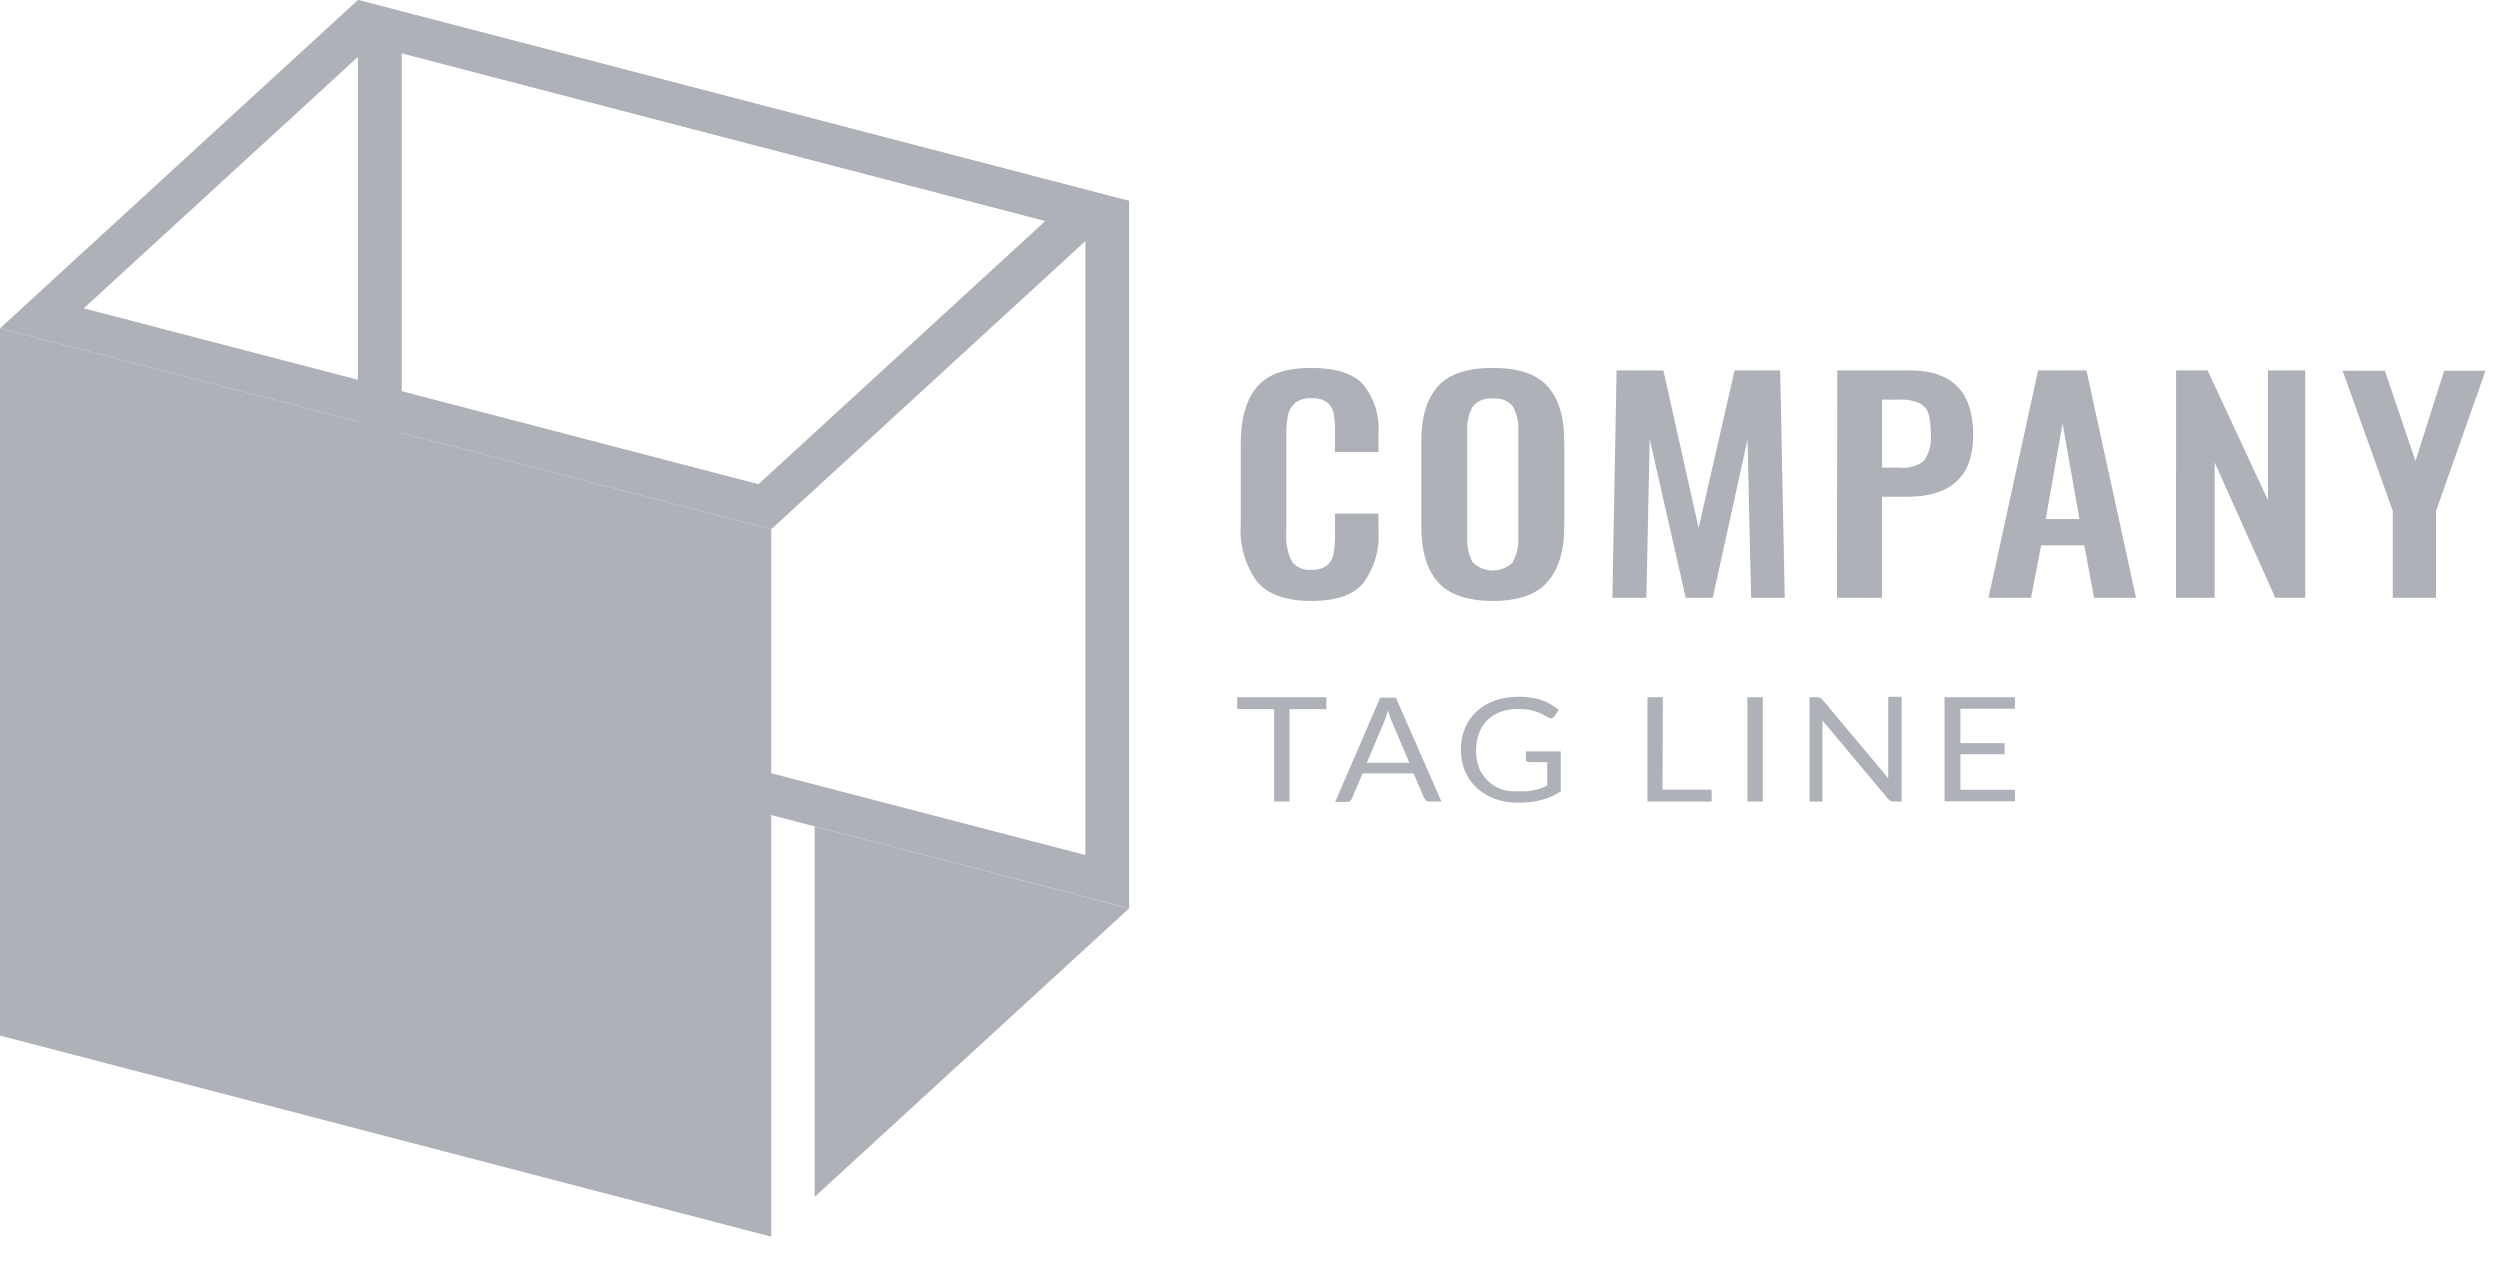
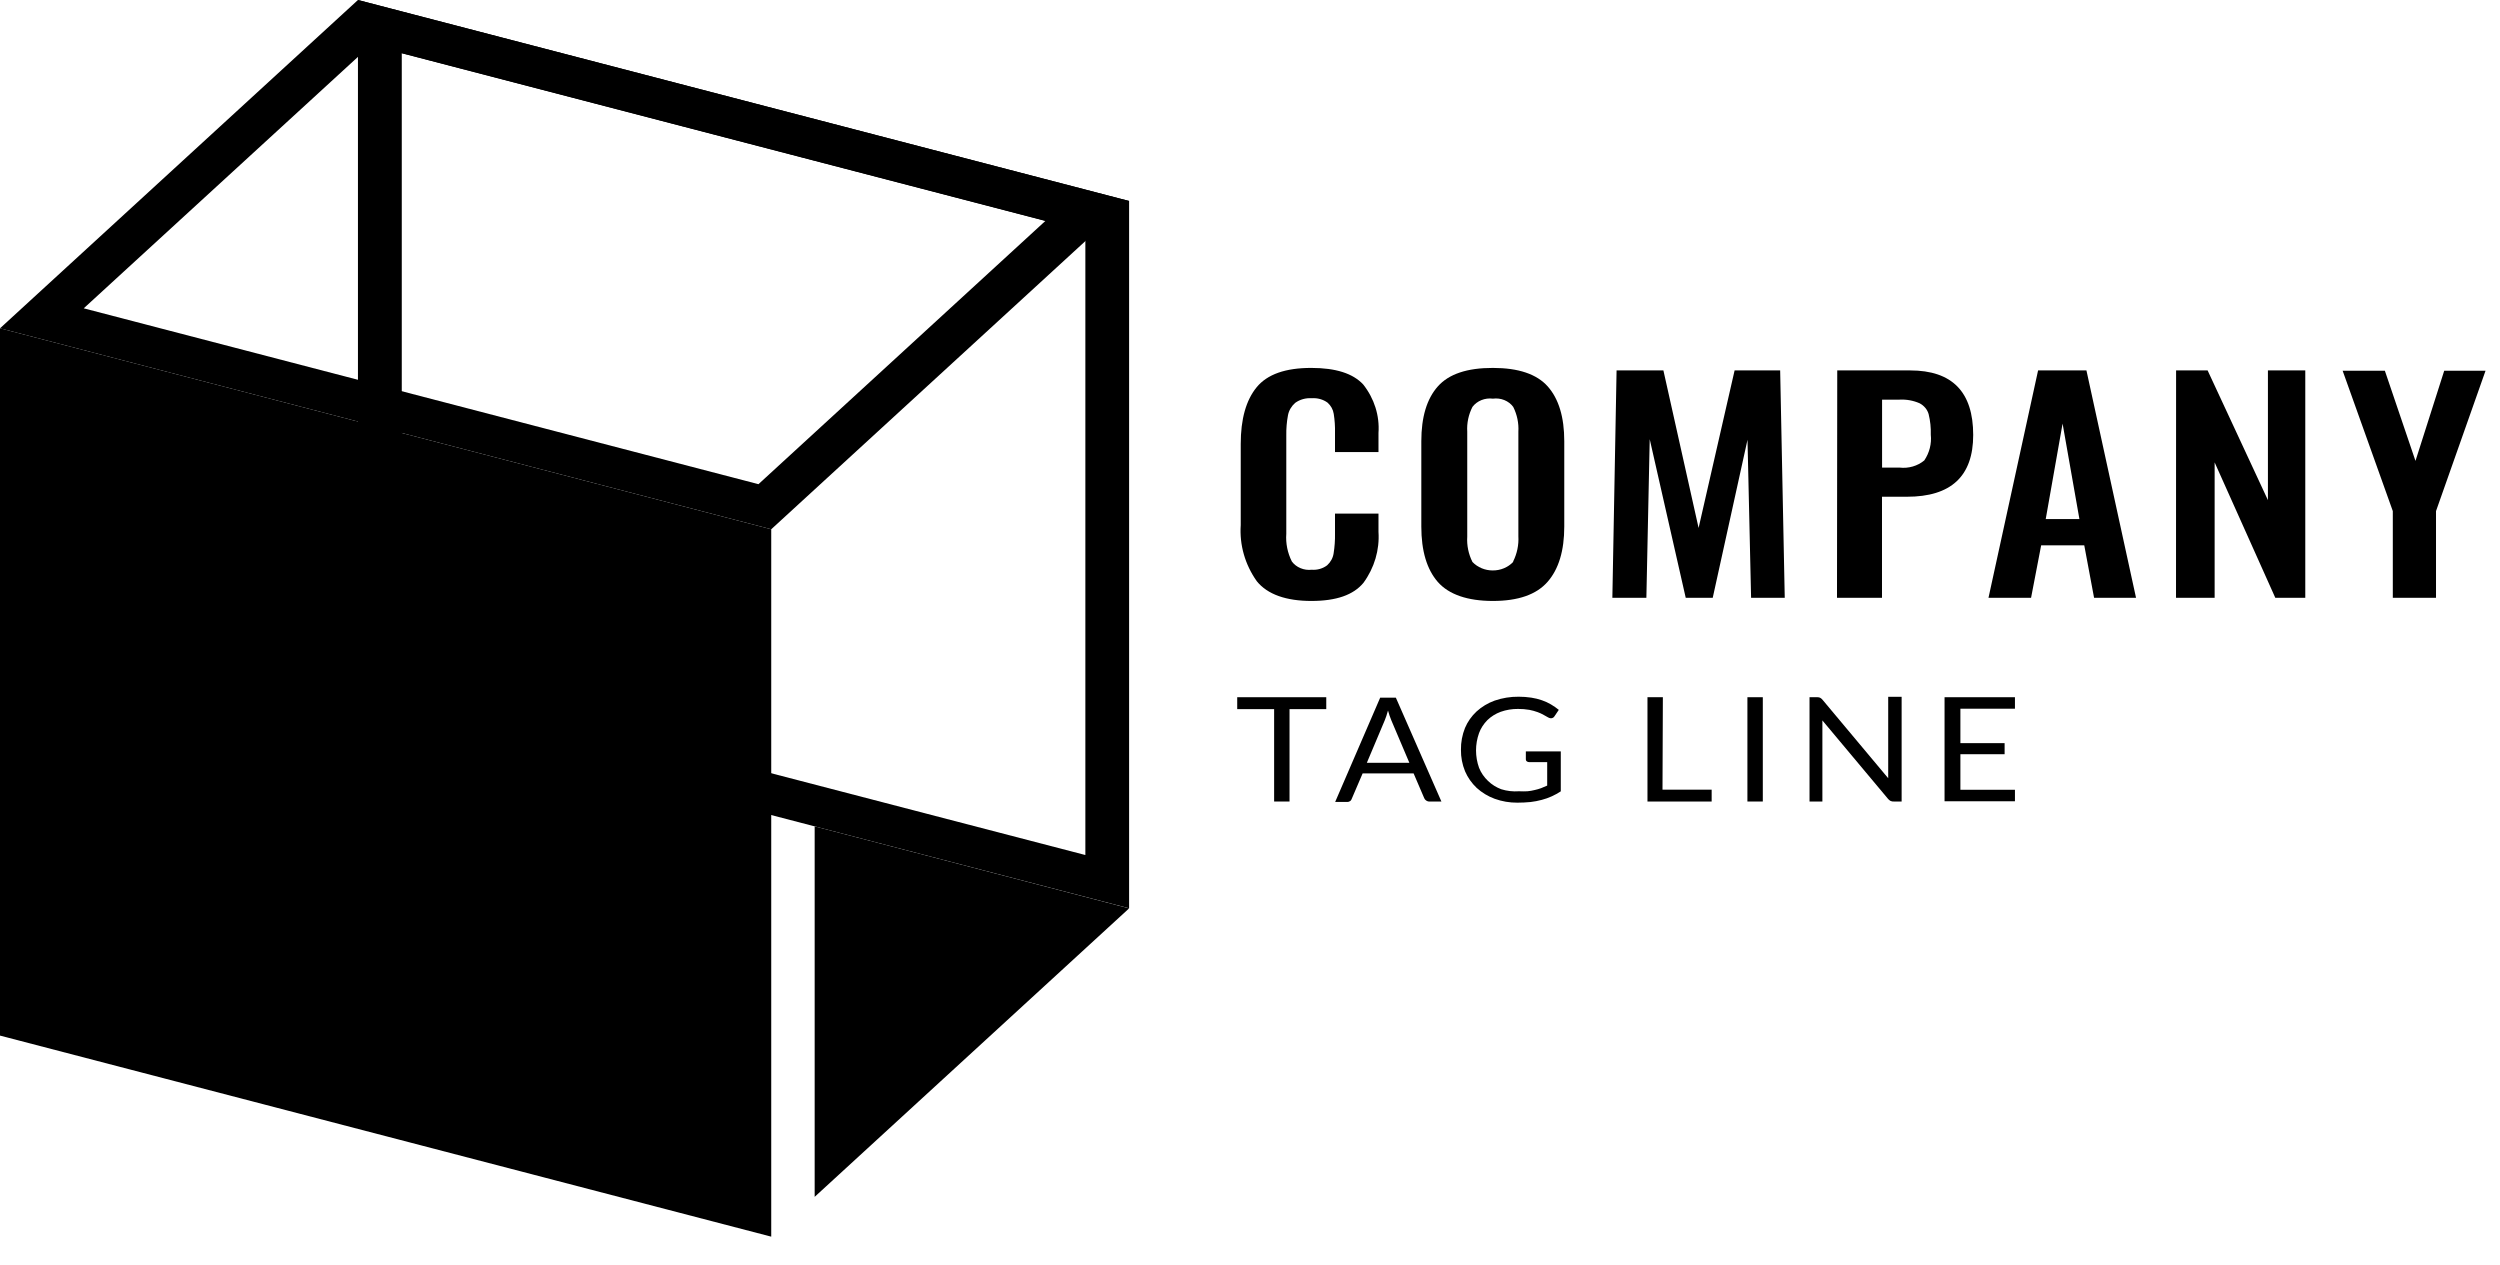
<svg xmlns="http://www.w3.org/2000/svg" width="89" height="45" viewBox="0 0 89 45" fill="none">
-   <path d="M44.74 20.689C44.322 20.097 44.123 19.399 44.17 18.695V15.806C44.17 14.92 44.359 14.247 44.737 13.786C45.115 13.325 45.765 13.096 46.686 13.098C47.551 13.098 48.165 13.294 48.529 13.686C48.925 14.186 49.118 14.798 49.074 15.415V16.094H47.526V15.406C47.531 15.181 47.516 14.956 47.481 14.733C47.458 14.58 47.38 14.439 47.26 14.333C47.101 14.218 46.9 14.162 46.699 14.177C46.487 14.162 46.276 14.221 46.109 14.342C45.974 14.46 45.884 14.614 45.852 14.783C45.808 15.018 45.788 15.258 45.792 15.497V19.004C45.767 19.342 45.836 19.681 45.99 19.989C46.067 20.093 46.174 20.176 46.299 20.227C46.424 20.279 46.562 20.299 46.699 20.283C46.897 20.298 47.094 20.241 47.247 20.124C47.373 20.009 47.454 19.859 47.477 19.698C47.514 19.465 47.53 19.23 47.526 18.995V18.284H49.074V18.933C49.117 19.576 48.929 20.215 48.538 20.75C48.182 21.179 47.577 21.394 46.686 21.394C45.795 21.394 45.122 21.165 44.74 20.689Z" fill="#AFB1B8" />
-   <path d="M51.186 20.718C50.795 20.268 50.599 19.613 50.599 18.745V15.706C50.599 14.847 50.795 14.198 51.186 13.757C51.577 13.316 52.23 13.096 53.147 13.098C54.057 13.098 54.708 13.318 55.099 13.757C55.49 14.198 55.688 14.847 55.688 15.706V18.745C55.688 19.604 55.49 20.262 55.092 20.715C54.695 21.168 54.048 21.394 53.147 21.394C52.246 21.394 51.58 21.165 51.186 20.718ZM53.868 19.989C54.008 19.707 54.072 19.398 54.054 19.089V15.368C54.072 15.064 54.009 14.762 53.871 14.486C53.793 14.379 53.683 14.295 53.555 14.243C53.427 14.191 53.286 14.174 53.147 14.192C53.008 14.174 52.866 14.192 52.738 14.244C52.609 14.296 52.499 14.38 52.419 14.486C52.279 14.761 52.215 15.064 52.234 15.368V19.107C52.214 19.416 52.278 19.725 52.419 20.006C52.51 20.101 52.621 20.177 52.746 20.229C52.871 20.282 53.007 20.308 53.144 20.308C53.281 20.308 53.417 20.282 53.542 20.229C53.666 20.177 53.778 20.101 53.868 20.006V19.989Z" fill="#AFB1B8" />
-   <path d="M57.55 13.187H59.217L60.47 18.795L61.752 13.187H63.374L63.537 21.282H62.339L62.211 15.656L60.973 21.282H60.012L58.73 15.635L58.611 21.282H57.4L57.55 13.187Z" fill="#AFB1B8" />
-   <path d="M65.406 13.187H68.002C69.498 13.187 70.246 13.953 70.246 15.485C70.246 16.953 69.458 17.686 67.883 17.684H66.999V21.282H65.397L65.406 13.187ZM67.624 16.646C67.782 16.665 67.943 16.651 68.095 16.607C68.247 16.563 68.387 16.489 68.505 16.391C68.689 16.117 68.77 15.796 68.736 15.476C68.744 15.23 68.719 14.983 68.659 14.742C68.636 14.661 68.596 14.586 68.541 14.52C68.486 14.454 68.417 14.398 68.339 14.357C68.116 14.259 67.87 14.214 67.624 14.227H67.002V16.646H67.624Z" fill="#AFB1B8" />
-   <path d="M72.556 13.187H74.277L76.043 21.282H74.549L74.2 19.415H72.665L72.306 21.282H70.79L72.556 13.187ZM74.027 18.478L73.428 15.08L72.828 18.478H74.027Z" fill="#AFB1B8" />
-   <path d="M77.469 13.187H78.591L80.738 17.805V13.187H82.068V21.282H81.001L78.841 16.461V21.282H77.466L77.469 13.187Z" fill="#AFB1B8" />
-   <path d="M85.184 18.195L83.398 13.198H84.901L85.991 16.408L87.014 13.198H88.485L86.722 18.195V21.282H85.184V18.195Z" fill="#AFB1B8" />
-   <path d="M47.215 24.821V25.245H45.907V28.534H45.359V25.245H44.045V24.821H47.215Z" fill="#AFB1B8" />
-   <path d="M51.314 28.534H50.891C50.848 28.537 50.806 28.524 50.772 28.499C50.74 28.477 50.716 28.448 50.702 28.414L50.324 27.532H48.51L48.132 28.414C48.121 28.451 48.101 28.485 48.074 28.514C48.04 28.538 47.998 28.551 47.955 28.549H47.532L49.135 24.836H49.692L51.314 28.534ZM48.66 27.155H50.173L49.532 25.645C49.485 25.53 49.445 25.413 49.413 25.295C49.391 25.365 49.372 25.433 49.353 25.492L49.295 25.648L48.66 27.155Z" fill="#AFB1B8" />
-   <path d="M54.077 28.169C54.177 28.174 54.278 28.174 54.378 28.169C54.465 28.161 54.55 28.146 54.634 28.125C54.713 28.108 54.79 28.085 54.865 28.058C54.936 28.031 55.006 27.999 55.08 27.967V27.132H54.439C54.423 27.133 54.407 27.13 54.392 27.125C54.377 27.12 54.364 27.112 54.352 27.102C54.342 27.094 54.333 27.084 54.328 27.072C54.322 27.06 54.32 27.047 54.32 27.035V26.75H55.564V28.172C55.462 28.239 55.355 28.298 55.243 28.349C55.129 28.401 55.01 28.443 54.888 28.475C54.756 28.511 54.622 28.536 54.487 28.552C54.331 28.567 54.175 28.575 54.019 28.575C53.742 28.577 53.468 28.53 53.211 28.437C52.971 28.349 52.753 28.216 52.57 28.049C52.392 27.88 52.251 27.68 52.157 27.461C52.056 27.215 52.006 26.954 52.01 26.691C52.006 26.426 52.055 26.163 52.154 25.915C52.246 25.695 52.387 25.494 52.567 25.327C52.75 25.16 52.968 25.029 53.208 24.942C53.483 24.847 53.774 24.8 54.067 24.803C54.216 24.803 54.365 24.814 54.513 24.836C54.643 24.855 54.771 24.887 54.894 24.93C55.006 24.968 55.113 25.018 55.214 25.077C55.313 25.135 55.406 25.2 55.493 25.271L55.339 25.5C55.327 25.521 55.309 25.539 55.287 25.551C55.265 25.564 55.24 25.57 55.214 25.571C55.179 25.57 55.145 25.559 55.115 25.541C55.067 25.518 55.016 25.488 54.958 25.453C54.89 25.414 54.818 25.38 54.743 25.353C54.648 25.318 54.549 25.291 54.448 25.271C54.314 25.248 54.178 25.237 54.041 25.238C53.83 25.236 53.62 25.271 53.423 25.341C53.245 25.407 53.084 25.507 52.952 25.635C52.819 25.769 52.717 25.926 52.654 26.097C52.511 26.499 52.511 26.932 52.654 27.334C52.724 27.509 52.833 27.668 52.974 27.802C53.106 27.929 53.265 28.029 53.442 28.096C53.646 28.16 53.862 28.185 54.077 28.169Z" fill="#AFB1B8" />
-   <path d="M59.185 28.111H60.935V28.534H58.65V24.821H59.198L59.185 28.111Z" fill="#AFB1B8" />
-   <path d="M62.756 28.534H62.208V24.821H62.756V28.534Z" fill="#AFB1B8" />
-   <path d="M64.794 24.839C64.826 24.856 64.855 24.879 64.877 24.906L67.22 27.705C67.217 27.661 67.217 27.617 67.22 27.573C67.22 27.532 67.22 27.49 67.22 27.452V24.806H67.698V28.534H67.422C67.381 28.537 67.34 28.53 67.303 28.513C67.27 28.495 67.241 28.471 67.217 28.443L64.877 25.647C64.877 25.691 64.877 25.732 64.877 25.774C64.877 25.815 64.877 25.853 64.877 25.888V28.534H64.419V24.821H64.704C64.735 24.821 64.766 24.827 64.794 24.839Z" fill="#AFB1B8" />
-   <path d="M71.732 24.821V25.23H69.79V26.456H71.364V26.85H69.79V28.116H71.732V28.525H69.226V24.821H71.732Z" fill="#AFB1B8" />
-   <path d="M14.303 1.893L38.639 8.231V30.439L14.303 24.104V1.893ZM12.743 0V25.183L40.196 32.335V7.155L12.743 0Z" fill="#AFB1B8" />
-   <path d="M27.456 44.025L0 36.867V11.687L27.456 18.842V44.025Z" fill="#AFB1B8" />
-   <path d="M13.198 1.608L37.215 7.866L27.001 17.237L2.981 10.976L13.198 1.608ZM12.743 0L0 11.688L27.456 18.842L40.196 7.155L12.743 0Z" fill="#AFB1B8" />
-   <path d="M29.002 42.608L40.196 32.338L29.002 29.419V42.608Z" fill="#AFB1B8" />
+   <path d="M44.74 20.689C44.322 20.097 44.123 19.399 44.17 18.695V15.806C44.17 14.92 44.359 14.247 44.737 13.786C45.115 13.325 45.765 13.096 46.686 13.098C47.551 13.098 48.165 13.294 48.529 13.686C48.925 14.186 49.118 14.798 49.074 15.415V16.094H47.526V15.406C47.531 15.181 47.516 14.956 47.481 14.733C47.458 14.58 47.38 14.439 47.26 14.333C47.101 14.218 46.9 14.162 46.699 14.177C46.487 14.162 46.276 14.221 46.109 14.342C45.974 14.46 45.884 14.614 45.852 14.783C45.808 15.018 45.788 15.258 45.792 15.497V19.004C45.767 19.342 45.836 19.681 45.99 19.989C46.067 20.093 46.174 20.176 46.299 20.227C46.424 20.279 46.562 20.299 46.699 20.283C46.897 20.298 47.094 20.241 47.247 20.124C47.373 20.009 47.454 19.859 47.477 19.698C47.514 19.465 47.53 19.23 47.526 18.995V18.284H49.074V18.933C49.117 19.576 48.929 20.215 48.538 20.75C48.182 21.179 47.577 21.394 46.686 21.394C45.795 21.394 45.122 21.165 44.74 20.689Z" fill="currentColor" />
+   <path d="M51.186 20.718C50.795 20.268 50.599 19.613 50.599 18.745V15.706C50.599 14.847 50.795 14.198 51.186 13.757C51.577 13.316 52.23 13.096 53.147 13.098C54.057 13.098 54.708 13.318 55.099 13.757C55.49 14.198 55.688 14.847 55.688 15.706V18.745C55.688 19.604 55.49 20.262 55.092 20.715C54.695 21.168 54.048 21.394 53.147 21.394C52.246 21.394 51.58 21.165 51.186 20.718ZM53.868 19.989C54.008 19.707 54.072 19.398 54.054 19.089V15.368C54.072 15.064 54.009 14.762 53.871 14.486C53.793 14.379 53.683 14.295 53.555 14.243C53.427 14.191 53.286 14.174 53.147 14.192C53.008 14.174 52.866 14.192 52.738 14.244C52.609 14.296 52.499 14.38 52.419 14.486C52.279 14.761 52.215 15.064 52.234 15.368V19.107C52.214 19.416 52.278 19.725 52.419 20.006C52.51 20.101 52.621 20.177 52.746 20.229C52.871 20.282 53.007 20.308 53.144 20.308C53.281 20.308 53.417 20.282 53.542 20.229C53.666 20.177 53.778 20.101 53.868 20.006V19.989Z" fill="currentColor" />
+   <path d="M57.55 13.187H59.217L60.47 18.795L61.752 13.187H63.374L63.537 21.282H62.339L62.211 15.656L60.973 21.282H60.012L58.73 15.635L58.611 21.282H57.4L57.55 13.187Z" fill="currentColor" />
+   <path d="M65.406 13.187H68.002C69.498 13.187 70.246 13.953 70.246 15.485C70.246 16.953 69.458 17.686 67.883 17.684H66.999V21.282H65.397L65.406 13.187ZM67.624 16.646C67.782 16.665 67.943 16.651 68.095 16.607C68.247 16.563 68.387 16.489 68.505 16.391C68.689 16.117 68.77 15.796 68.736 15.476C68.744 15.23 68.719 14.983 68.659 14.742C68.636 14.661 68.596 14.586 68.541 14.52C68.486 14.454 68.417 14.398 68.339 14.357C68.116 14.259 67.87 14.214 67.624 14.227H67.002V16.646H67.624Z" fill="currentColor" />
+   <path d="M72.556 13.187H74.277L76.043 21.282H74.549L74.2 19.415H72.665L72.306 21.282H70.79L72.556 13.187ZM74.027 18.478L73.428 15.08L72.828 18.478H74.027Z" fill="currentColor" />
+   <path d="M77.469 13.187H78.591L80.738 17.805V13.187H82.068V21.282H81.001L78.841 16.461V21.282H77.466L77.469 13.187Z" fill="currentColor" />
+   <path d="M85.184 18.195L83.398 13.198H84.901L85.991 16.408L87.014 13.198H88.485L86.722 18.195V21.282H85.184V18.195Z" fill="currentColor" />
+   <path d="M47.215 24.821V25.245H45.907V28.534H45.359V25.245H44.045V24.821H47.215Z" fill="currentColor" />
+   <path d="M51.314 28.534H50.891C50.848 28.537 50.806 28.524 50.772 28.499C50.74 28.477 50.716 28.448 50.702 28.414L50.324 27.532H48.51L48.132 28.414C48.121 28.451 48.101 28.485 48.074 28.514C48.04 28.538 47.998 28.551 47.955 28.549H47.532L49.135 24.836H49.692L51.314 28.534ZM48.66 27.155H50.173L49.532 25.645C49.485 25.53 49.445 25.413 49.413 25.295C49.391 25.365 49.372 25.433 49.353 25.492L49.295 25.648L48.66 27.155Z" fill="currentColor" />
+   <path d="M54.077 28.169C54.177 28.174 54.278 28.174 54.378 28.169C54.465 28.161 54.55 28.146 54.634 28.125C54.713 28.108 54.79 28.085 54.865 28.058C54.936 28.031 55.006 27.999 55.08 27.967V27.132H54.439C54.423 27.133 54.407 27.13 54.392 27.125C54.377 27.12 54.364 27.112 54.352 27.102C54.342 27.094 54.333 27.084 54.328 27.072C54.322 27.06 54.32 27.047 54.32 27.035V26.75H55.564V28.172C55.462 28.239 55.355 28.298 55.243 28.349C55.129 28.401 55.01 28.443 54.888 28.475C54.756 28.511 54.622 28.536 54.487 28.552C54.331 28.567 54.175 28.575 54.019 28.575C53.742 28.577 53.468 28.53 53.211 28.437C52.971 28.349 52.753 28.216 52.57 28.049C52.392 27.88 52.251 27.68 52.157 27.461C52.056 27.215 52.006 26.954 52.01 26.691C52.006 26.426 52.055 26.163 52.154 25.915C52.246 25.695 52.387 25.494 52.567 25.327C52.75 25.16 52.968 25.029 53.208 24.942C53.483 24.847 53.774 24.8 54.067 24.803C54.216 24.803 54.365 24.814 54.513 24.836C54.643 24.855 54.771 24.887 54.894 24.93C55.006 24.968 55.113 25.018 55.214 25.077C55.313 25.135 55.406 25.2 55.493 25.271L55.339 25.5C55.327 25.521 55.309 25.539 55.287 25.551C55.265 25.564 55.24 25.57 55.214 25.571C55.179 25.57 55.145 25.559 55.115 25.541C55.067 25.518 55.016 25.488 54.958 25.453C54.89 25.414 54.818 25.38 54.743 25.353C54.648 25.318 54.549 25.291 54.448 25.271C54.314 25.248 54.178 25.237 54.041 25.238C53.83 25.236 53.62 25.271 53.423 25.341C53.245 25.407 53.084 25.507 52.952 25.635C52.819 25.769 52.717 25.926 52.654 26.097C52.511 26.499 52.511 26.932 52.654 27.334C52.724 27.509 52.833 27.668 52.974 27.802C53.106 27.929 53.265 28.029 53.442 28.096C53.646 28.16 53.862 28.185 54.077 28.169Z" fill="currentColor" />
+   <path d="M59.185 28.111H60.935V28.534H58.65V24.821H59.198L59.185 28.111Z" fill="currentColor" />
+   <path d="M62.756 28.534H62.208V24.821H62.756V28.534Z" fill="currentColor" />
+   <path d="M64.794 24.839C64.826 24.856 64.855 24.879 64.877 24.906L67.22 27.705C67.217 27.661 67.217 27.617 67.22 27.573C67.22 27.532 67.22 27.49 67.22 27.452V24.806H67.698V28.534H67.422C67.381 28.537 67.34 28.53 67.303 28.513C67.27 28.495 67.241 28.471 67.217 28.443L64.877 25.647C64.877 25.691 64.877 25.732 64.877 25.774C64.877 25.815 64.877 25.853 64.877 25.888V28.534H64.419V24.821H64.704C64.735 24.821 64.766 24.827 64.794 24.839Z" fill="currentColor" />
+   <path d="M71.732 24.821V25.23H69.79V26.456H71.364V26.85H69.79V28.116H71.732V28.525H69.226V24.821H71.732Z" fill="currentColor" />
+   <path d="M14.303 1.893L38.639 8.231V30.439L14.303 24.104V1.893ZM12.743 0V25.183L40.196 32.335V7.155L12.743 0Z" fill="currentColor" />
+   <path d="M27.456 44.025L0 36.867V11.687L27.456 18.842V44.025Z" fill="currentColor" />
+   <path d="M13.198 1.608L37.215 7.866L27.001 17.237L2.981 10.976L13.198 1.608ZM12.743 0L0 11.688L27.456 18.842L40.196 7.155L12.743 0Z" fill="currentColor" />
+   <path d="M29.002 42.608L40.196 32.338L29.002 29.419V42.608Z" fill="currentColor" />
</svg>
